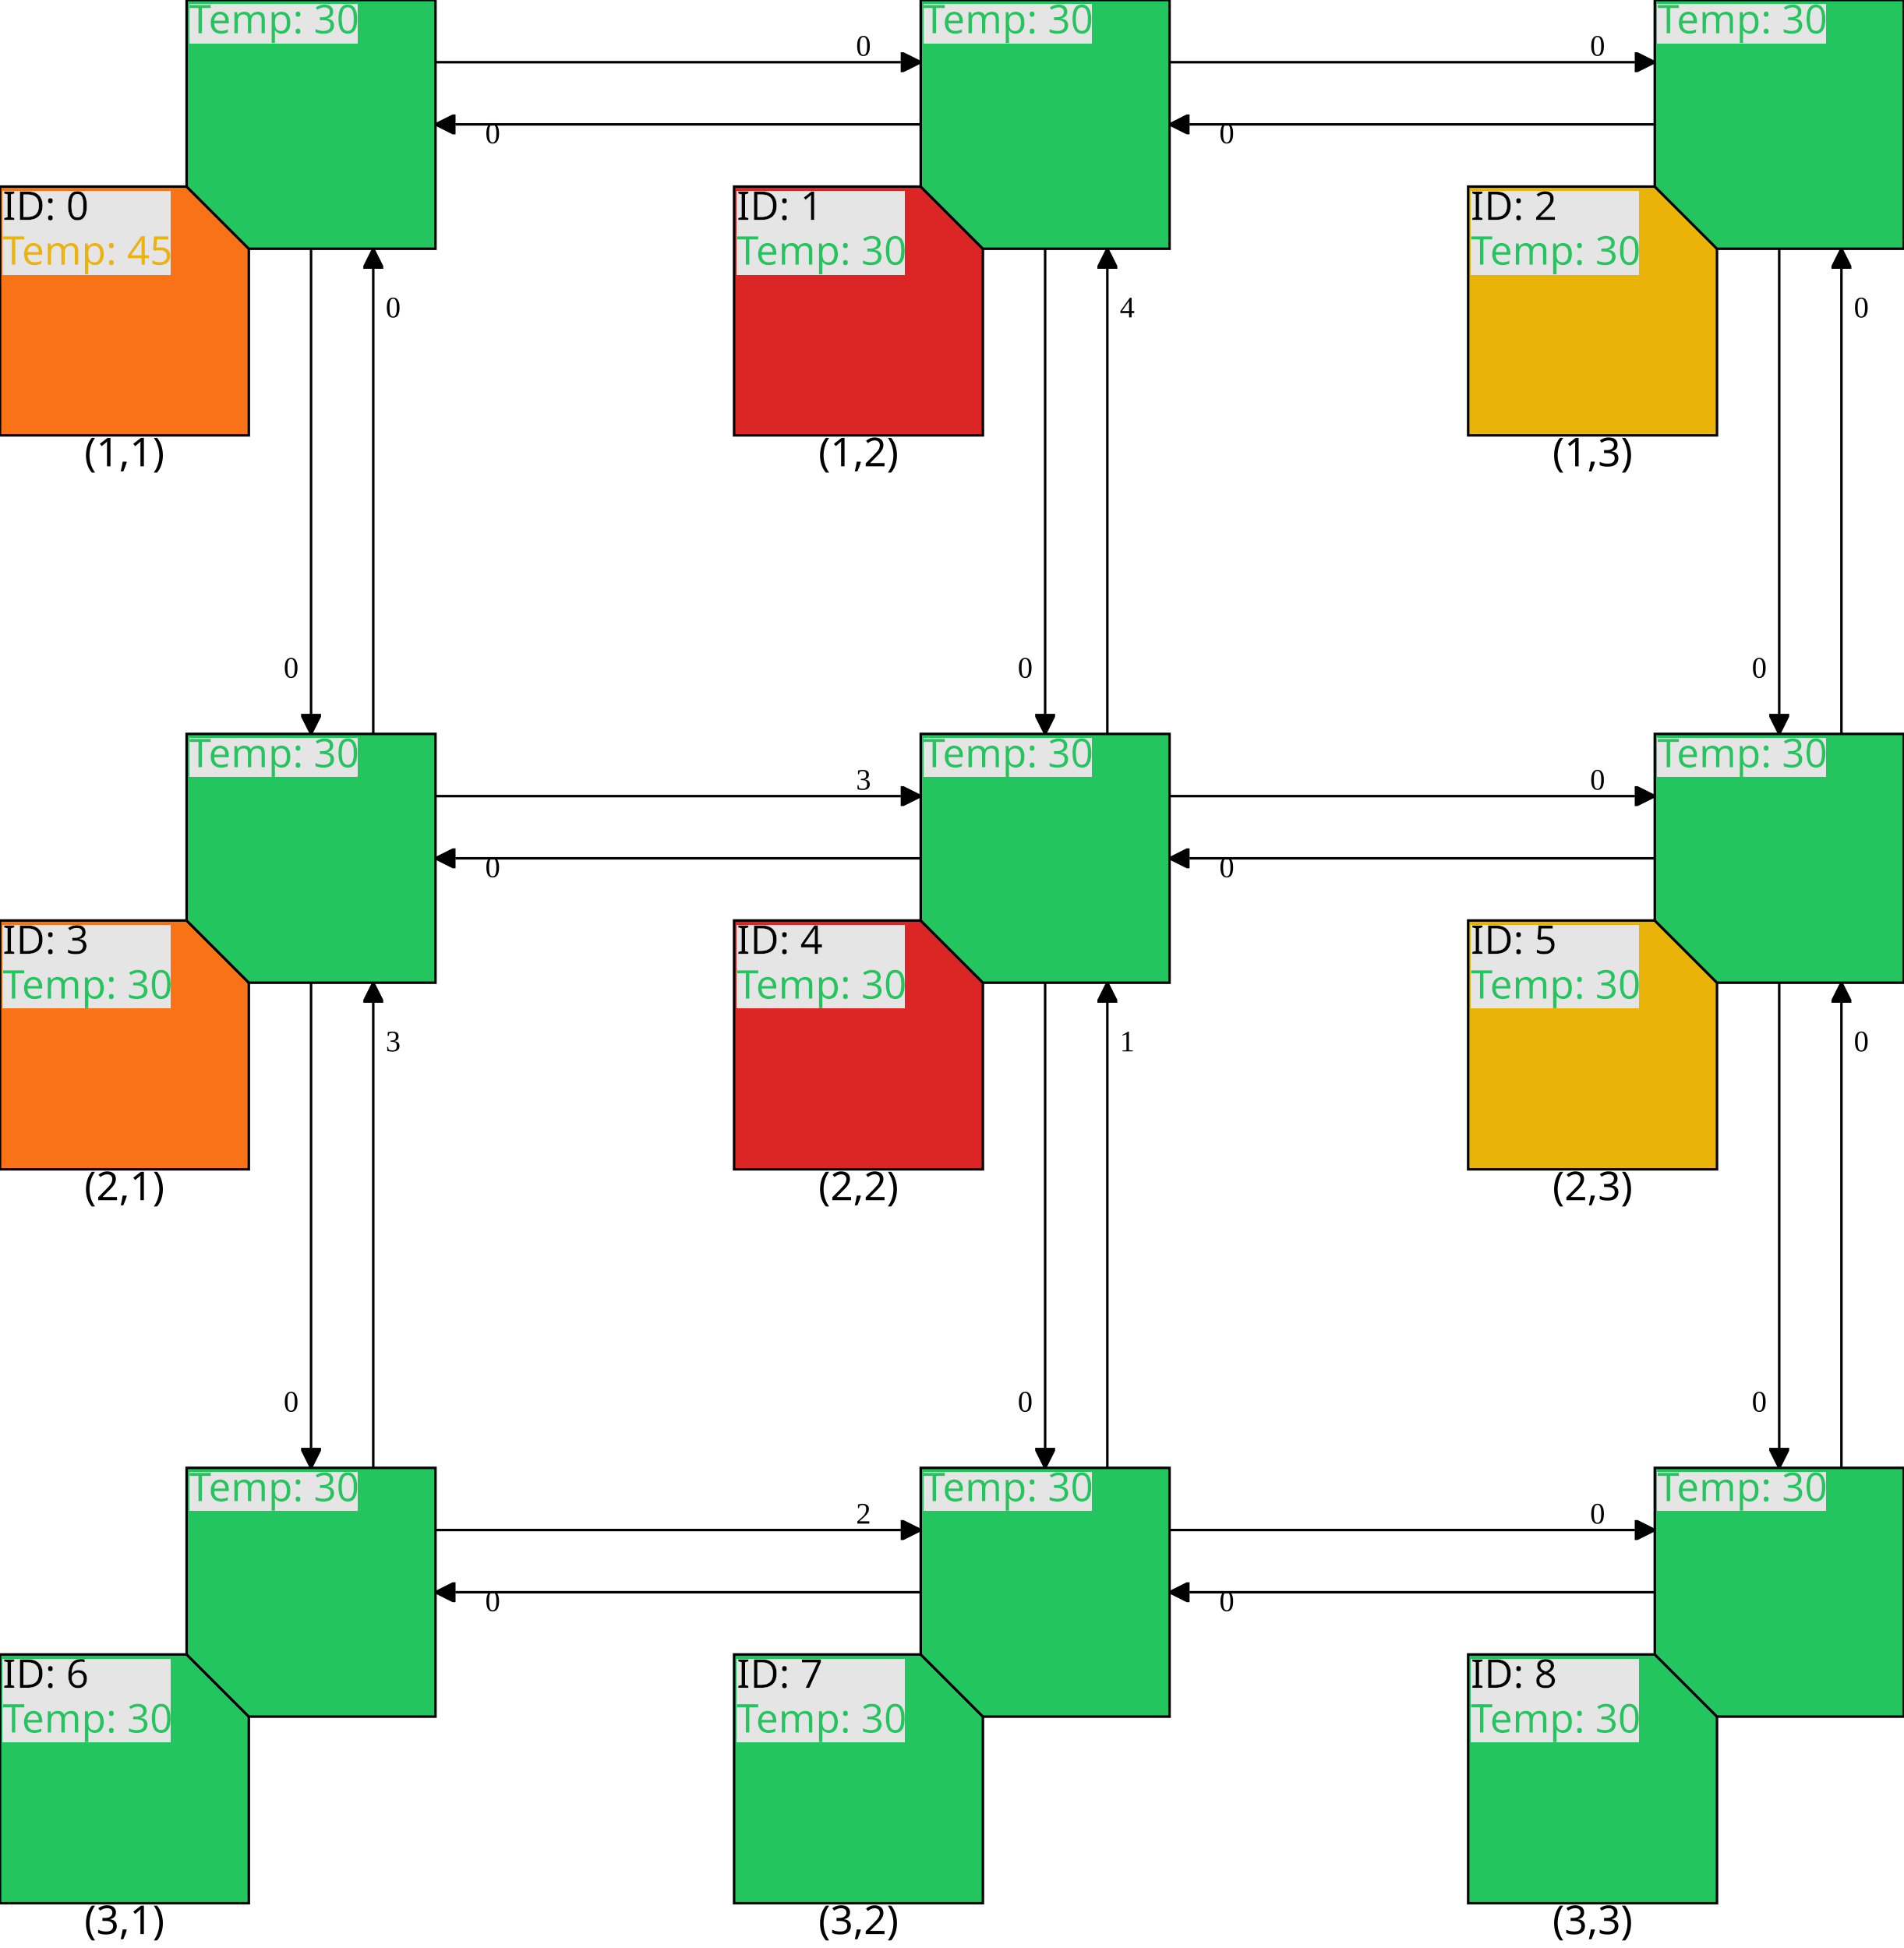
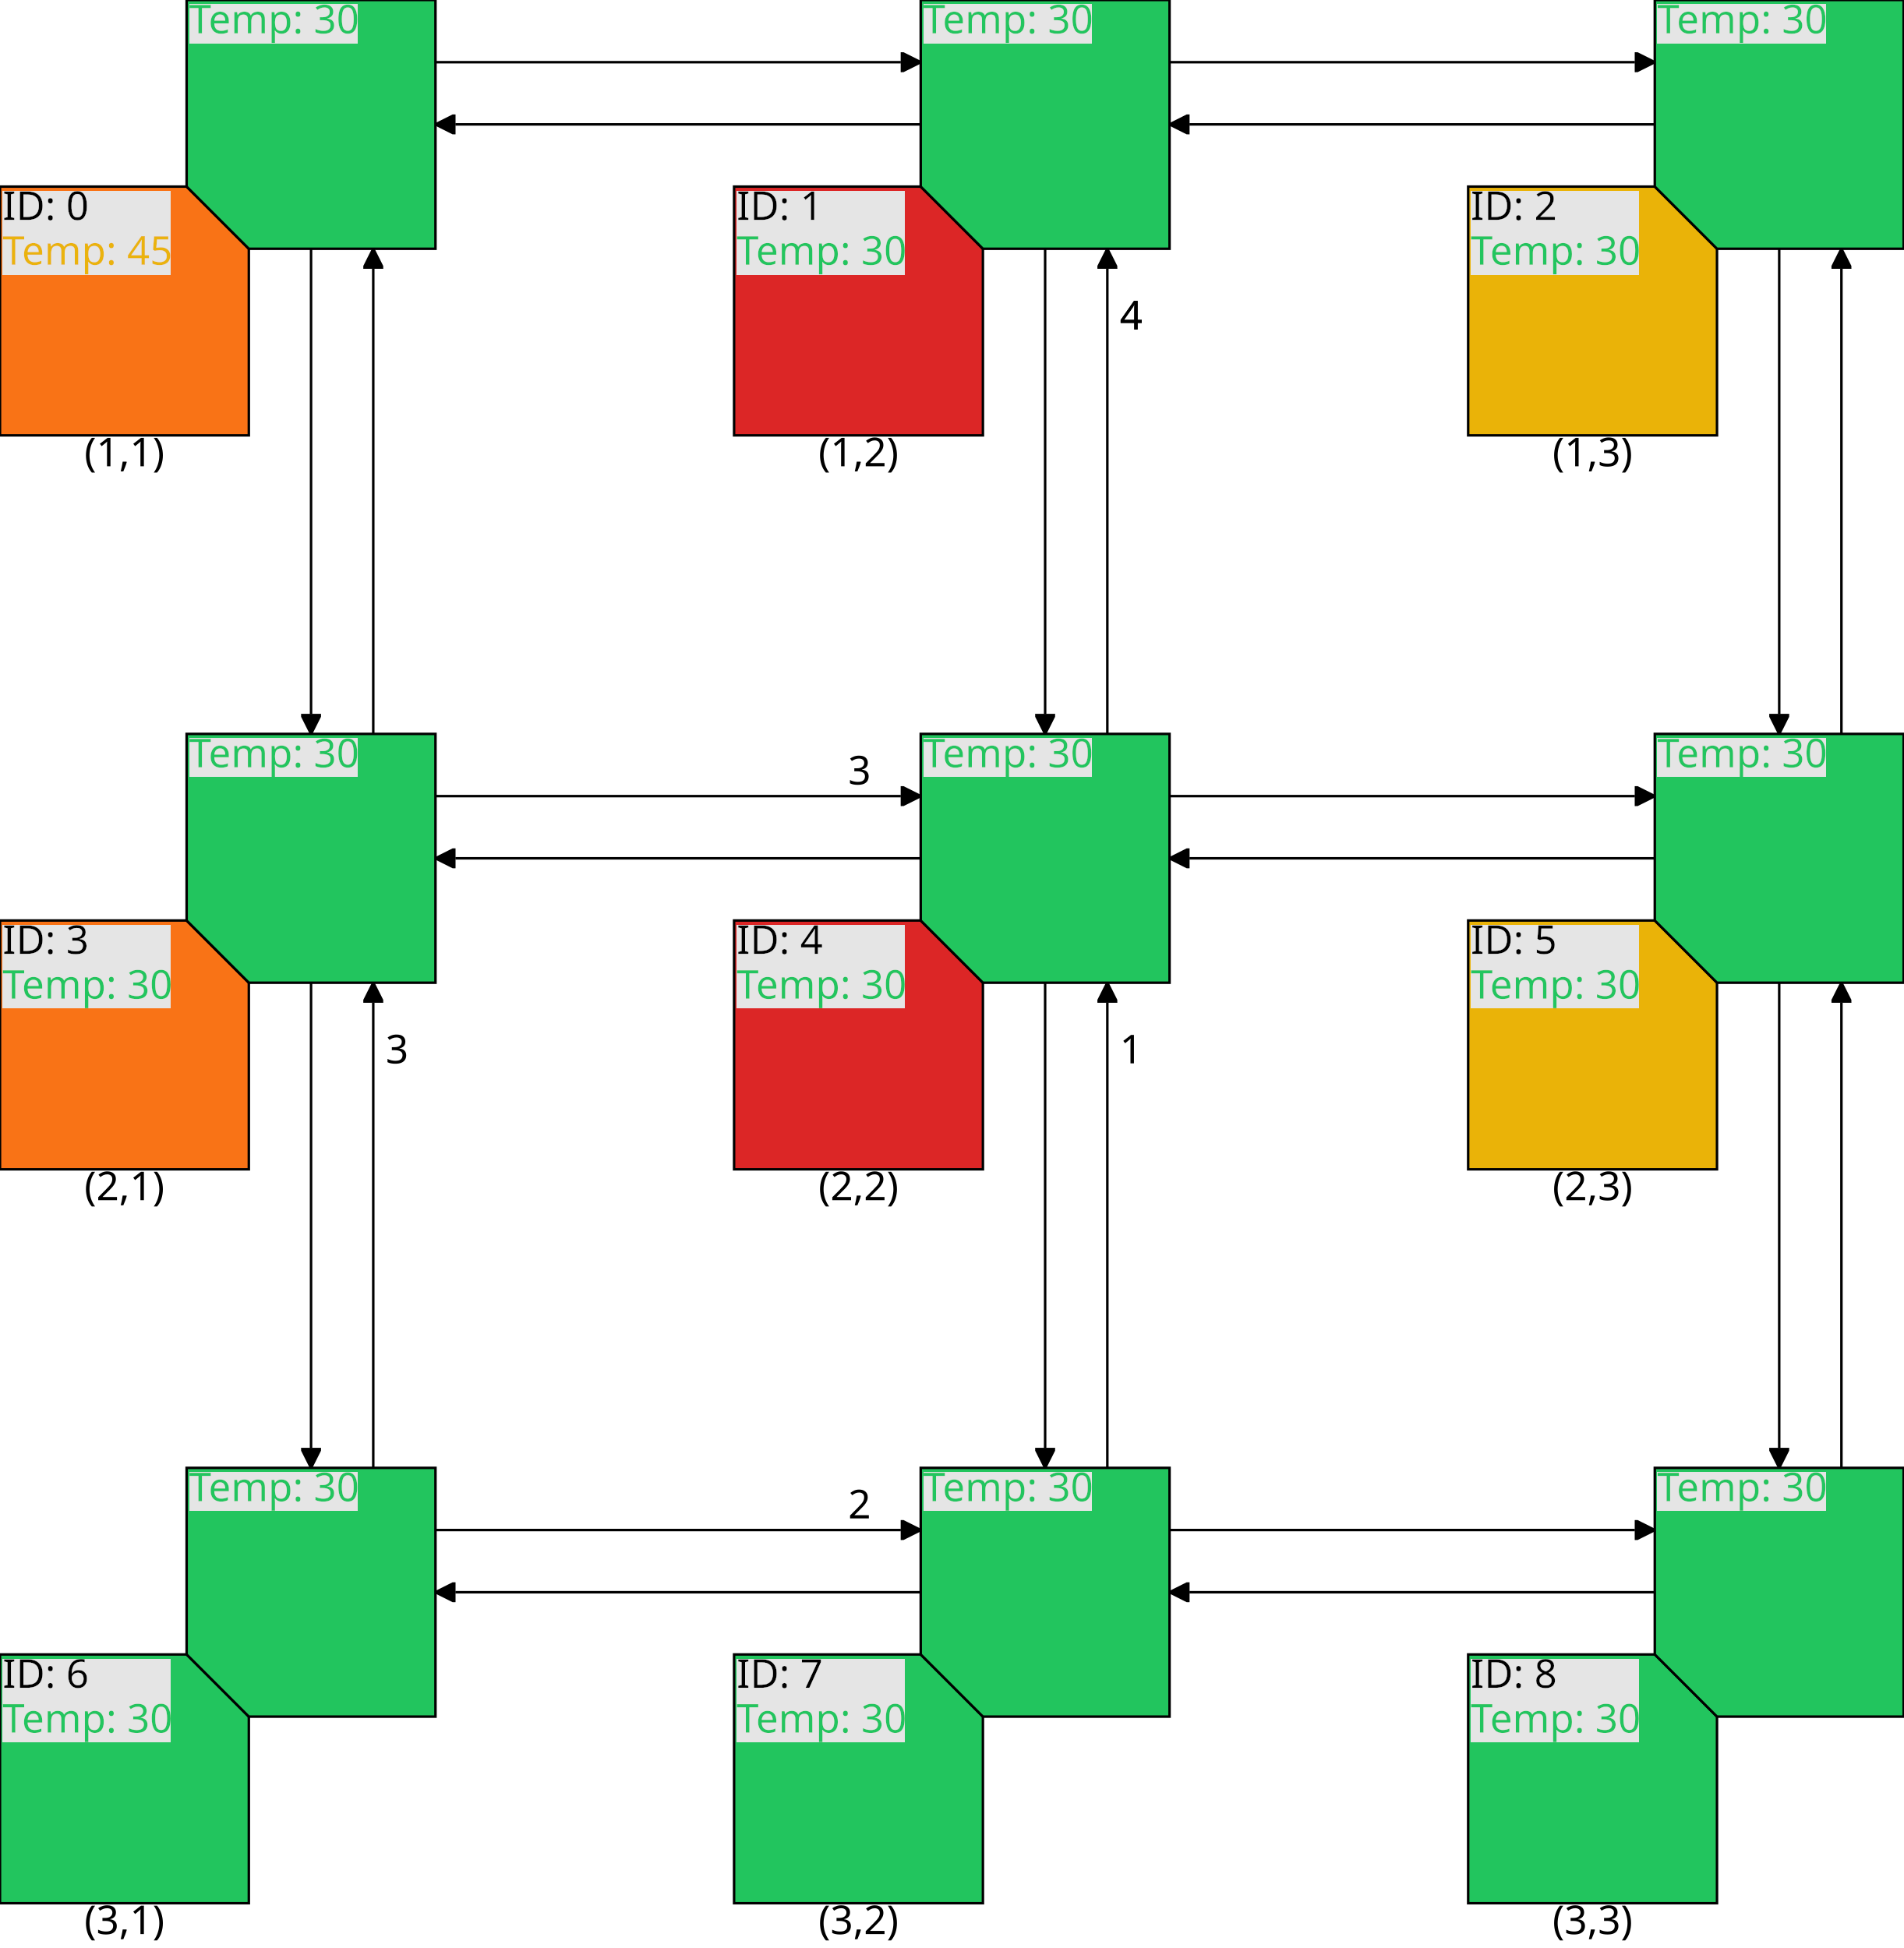
<svg xmlns="http://www.w3.org/2000/svg" preserveAspectRation="xMidYMid meet" class="w-full max-h-full" viewBox="0 0 765 783">
  <defs>
    <marker id="arrowHead" orient="auto" markerWidth="8" markerHeight="8" refY="4">
      <path d="M0,0 M0,0 V8 L8,4 Z" fill="black" fill-rule="evenodd" stroke="black" stroke-linecap="butt" stroke-width="1" />
    </marker>
    <filter x="0" y="0" width="1" height="1" id="textBackground">
      <feFlood flood-color="#e5e5e5" />
      <feComposite in="SourceGraphic" operator="or" />
    </filter>
  </defs>
+   <style>.baseFill{fill: #e5e5e5;}
+ #c0 {fill: #f97316;}
+ #r0 {fill: #22c55e;}
+ #c1 {fill: #dc2626;}
+ #r1 {fill: #22c55e;}
+ #c2 {fill: #eab308;}
+ #r2 {fill: #22c55e;}
+ #c3 {fill: #f97316;}
+ #r3 {fill: #22c55e;}
+ #c4 {fill: #dc2626;}
+ #r4 {fill: #22c55e;}
+ #c5 {fill: #eab308;}
+ #r5 {fill: #22c55e;}
+ #c6 {fill: #22c55e;}
+ #r6 {fill: #22c55e;}
+ #c7 {fill: #22c55e;}
+ #r7 {fill: #22c55e;}
+ #c8 {fill: #22c55e;}
+ #r8 {fill: #22c55e;}</style>
  <g>
    <g>
-       <g id="1,1">
-         <path id="1,1c" d="M0,75 l0,100 l100,0 l0,-75 l-25,-25 l-75,0 Z" fill="#f97316" fill-rule="evenodd" stroke="black" stroke-linecap="butt" stroke-width="1" />
-         <path id="1,1r" d="M75,75 l0,-75 l100,0 l0,100 l-75,0 Z" fill="#22c55e" fill-rule="evenodd" stroke="black" stroke-linecap="butt" stroke-width="1" />
+       <g id="0">
+         <path id="c0" d="M0,75 l0,100 l100,0 l0,-75 l-25,-25 l-75,0 Z" class="baseFill" fill-rule="evenodd" stroke="black" stroke-linecap="butt" stroke-width="1" />
+         <path id="r0" d="M75,75 l0,-75 l100,0 l0,100 l-75,0 Z" class="baseFill" fill-rule="evenodd" stroke="black" stroke-linecap="butt" stroke-width="1" />
      </g>
-       <g id="1,2">
-         <path id="1,2c" d="M295,75 l0,100 l100,0 l0,-75 l-25,-25 l-75,0 Z" fill="#dc2626" fill-rule="evenodd" stroke="black" stroke-linecap="butt" stroke-width="1" />
-         <path id="1,2r" d="M370,75 l0,-75 l100,0 l0,100 l-75,0 Z" fill="#22c55e" fill-rule="evenodd" stroke="black" stroke-linecap="butt" stroke-width="1" />
+       <g id="1">
+         <path id="c1" d="M295,75 l0,100 l100,0 l0,-75 l-25,-25 l-75,0 Z" class="baseFill" fill-rule="evenodd" stroke="black" stroke-linecap="butt" stroke-width="1" />
+         <path id="r1" d="M370,75 l0,-75 l100,0 l0,100 l-75,0 Z" class="baseFill" fill-rule="evenodd" stroke="black" stroke-linecap="butt" stroke-width="1" />
      </g>
-       <g id="1,3">
-         <path id="1,3c" d="M590,75 l0,100 l100,0 l0,-75 l-25,-25 l-75,0 Z" fill="#eab308" fill-rule="evenodd" stroke="black" stroke-linecap="butt" stroke-width="1" />
-         <path id="1,3r" d="M665,75 l0,-75 l100,0 l0,100 l-75,0 Z" fill="#22c55e" fill-rule="evenodd" stroke="black" stroke-linecap="butt" stroke-width="1" />
+       <g id="2">
+         <path id="c2" d="M590,75 l0,100 l100,0 l0,-75 l-25,-25 l-75,0 Z" class="baseFill" fill-rule="evenodd" stroke="black" stroke-linecap="butt" stroke-width="1" />
+         <path id="r2" d="M665,75 l0,-75 l100,0 l0,100 l-75,0 Z" class="baseFill" fill-rule="evenodd" stroke="black" stroke-linecap="butt" stroke-width="1" />
      </g>
-       <g id="2,1">
-         <path id="2,1c" d="M0,370 l0,100 l100,0 l0,-75 l-25,-25 l-75,0 Z" fill="#f97316" fill-rule="evenodd" stroke="black" stroke-linecap="butt" stroke-width="1" />
-         <path id="2,1r" d="M75,370 l0,-75 l100,0 l0,100 l-75,0 Z" fill="#22c55e" fill-rule="evenodd" stroke="black" stroke-linecap="butt" stroke-width="1" />
+       <g id="3">
+         <path id="c3" d="M0,370 l0,100 l100,0 l0,-75 l-25,-25 l-75,0 Z" class="baseFill" fill-rule="evenodd" stroke="black" stroke-linecap="butt" stroke-width="1" />
+         <path id="r3" d="M75,370 l0,-75 l100,0 l0,100 l-75,0 Z" class="baseFill" fill-rule="evenodd" stroke="black" stroke-linecap="butt" stroke-width="1" />
      </g>
-       <g id="2,2">
-         <path id="2,2c" d="M295,370 l0,100 l100,0 l0,-75 l-25,-25 l-75,0 Z" fill="#dc2626" fill-rule="evenodd" stroke="black" stroke-linecap="butt" stroke-width="1" />
-         <path id="2,2r" d="M370,370 l0,-75 l100,0 l0,100 l-75,0 Z" fill="#22c55e" fill-rule="evenodd" stroke="black" stroke-linecap="butt" stroke-width="1" />
+       <g id="4">
+         <path id="c4" d="M295,370 l0,100 l100,0 l0,-75 l-25,-25 l-75,0 Z" class="baseFill" fill-rule="evenodd" stroke="black" stroke-linecap="butt" stroke-width="1" />
+         <path id="r4" d="M370,370 l0,-75 l100,0 l0,100 l-75,0 Z" class="baseFill" fill-rule="evenodd" stroke="black" stroke-linecap="butt" stroke-width="1" />
      </g>
-       <g id="2,3">
-         <path id="2,3c" d="M590,370 l0,100 l100,0 l0,-75 l-25,-25 l-75,0 Z" fill="#eab308" fill-rule="evenodd" stroke="black" stroke-linecap="butt" stroke-width="1" />
-         <path id="2,3r" d="M665,370 l0,-75 l100,0 l0,100 l-75,0 Z" fill="#22c55e" fill-rule="evenodd" stroke="black" stroke-linecap="butt" stroke-width="1" />
+       <g id="5">
+         <path id="c5" d="M590,370 l0,100 l100,0 l0,-75 l-25,-25 l-75,0 Z" class="baseFill" fill-rule="evenodd" stroke="black" stroke-linecap="butt" stroke-width="1" />
+         <path id="r5" d="M665,370 l0,-75 l100,0 l0,100 l-75,0 Z" class="baseFill" fill-rule="evenodd" stroke="black" stroke-linecap="butt" stroke-width="1" />
      </g>
-       <g id="3,1">
-         <path id="3,1c" d="M0,665 l0,100 l100,0 l0,-75 l-25,-25 l-75,0 Z" fill="#22c55e" fill-rule="evenodd" stroke="black" stroke-linecap="butt" stroke-width="1" />
-         <path id="3,1r" d="M75,665 l0,-75 l100,0 l0,100 l-75,0 Z" fill="#22c55e" fill-rule="evenodd" stroke="black" stroke-linecap="butt" stroke-width="1" />
+       <g id="6">
+         <path id="c6" d="M0,665 l0,100 l100,0 l0,-75 l-25,-25 l-75,0 Z" class="baseFill" fill-rule="evenodd" stroke="black" stroke-linecap="butt" stroke-width="1" />
+         <path id="r6" d="M75,665 l0,-75 l100,0 l0,100 l-75,0 Z" class="baseFill" fill-rule="evenodd" stroke="black" stroke-linecap="butt" stroke-width="1" />
      </g>
-       <g id="3,2">
-         <path id="3,2c" d="M295,665 l0,100 l100,0 l0,-75 l-25,-25 l-75,0 Z" fill="#22c55e" fill-rule="evenodd" stroke="black" stroke-linecap="butt" stroke-width="1" />
-         <path id="3,2r" d="M370,665 l0,-75 l100,0 l0,100 l-75,0 Z" fill="#22c55e" fill-rule="evenodd" stroke="black" stroke-linecap="butt" stroke-width="1" />
+       <g id="7">
+         <path id="c7" d="M295,665 l0,100 l100,0 l0,-75 l-25,-25 l-75,0 Z" class="baseFill" fill-rule="evenodd" stroke="black" stroke-linecap="butt" stroke-width="1" />
+         <path id="r7" d="M370,665 l0,-75 l100,0 l0,100 l-75,0 Z" class="baseFill" fill-rule="evenodd" stroke="black" stroke-linecap="butt" stroke-width="1" />
      </g>
-       <g id="3,3">
-         <path id="3,3c" d="M590,665 l0,100 l100,0 l0,-75 l-25,-25 l-75,0 Z" fill="#22c55e" fill-rule="evenodd" stroke="black" stroke-linecap="butt" stroke-width="1" />
-         <path id="3,3r" d="M665,665 l0,-75 l100,0 l0,100 l-75,0 Z" fill="#22c55e" fill-rule="evenodd" stroke="black" stroke-linecap="butt" stroke-width="1" />
+       <g id="8">
+         <path id="c8" d="M590,665 l0,100 l100,0 l0,-75 l-25,-25 l-75,0 Z" class="baseFill" fill-rule="evenodd" stroke="black" stroke-linecap="butt" stroke-width="1" />
+         <path id="r8" d="M665,665 l0,-75 l100,0 l0,100 l-75,0 Z" class="baseFill" fill-rule="evenodd" stroke="black" stroke-linecap="butt" stroke-width="1" />
      </g>
    </g>
    <g>
-       <path id="0-1" d="M175,25 h187" fill="#e5e5e5" fill-rule="evenodd" stroke="black" stroke-linecap="butt" stroke-width="1" marker-end="url(#arrowHead)" />
-       <path id="0-3" d="M125,100 v187" fill="#e5e5e5" fill-rule="evenodd" stroke="black" stroke-linecap="butt" stroke-width="1" marker-end="url(#arrowHead)" />
-       <path id="1-0" d="M370,50 h-187" fill="#e5e5e5" fill-rule="evenodd" stroke="black" stroke-linecap="butt" stroke-width="1" marker-end="url(#arrowHead)" />
-       <path id="1-2" d="M470,25 h187" fill="#e5e5e5" fill-rule="evenodd" stroke="black" stroke-linecap="butt" stroke-width="1" marker-end="url(#arrowHead)" />
-       <path id="1-4" d="M420,100 v187" fill="#e5e5e5" fill-rule="evenodd" stroke="black" stroke-linecap="butt" stroke-width="1" marker-end="url(#arrowHead)" />
-       <path id="2-1" d="M665,50 h-187" fill="#e5e5e5" fill-rule="evenodd" stroke="black" stroke-linecap="butt" stroke-width="1" marker-end="url(#arrowHead)" />
-       <path id="2-5" d="M715,100 v187" fill="#e5e5e5" fill-rule="evenodd" stroke="black" stroke-linecap="butt" stroke-width="1" marker-end="url(#arrowHead)" />
-       <path id="3-0" d="M150,295 v-187" fill="#e5e5e5" fill-rule="evenodd" stroke="black" stroke-linecap="butt" stroke-width="1" marker-end="url(#arrowHead)" />
-       <path id="3-4" d="M175,320 h187" fill="#e5e5e5" fill-rule="evenodd" stroke="black" stroke-linecap="butt" stroke-width="1" marker-end="url(#arrowHead)" />
-       <path id="3-6" d="M125,395 v187" fill="#e5e5e5" fill-rule="evenodd" stroke="black" stroke-linecap="butt" stroke-width="1" marker-end="url(#arrowHead)" />
-       <path id="4-1" d="M445,295 v-187" fill="#e5e5e5" fill-rule="evenodd" stroke="black" stroke-linecap="butt" stroke-width="1" marker-end="url(#arrowHead)" />
-       <path id="4-3" d="M370,345 h-187" fill="#e5e5e5" fill-rule="evenodd" stroke="black" stroke-linecap="butt" stroke-width="1" marker-end="url(#arrowHead)" />
-       <path id="4-5" d="M470,320 h187" fill="#e5e5e5" fill-rule="evenodd" stroke="black" stroke-linecap="butt" stroke-width="1" marker-end="url(#arrowHead)" />
-       <path id="4-7" d="M420,395 v187" fill="#e5e5e5" fill-rule="evenodd" stroke="black" stroke-linecap="butt" stroke-width="1" marker-end="url(#arrowHead)" />
-       <path id="5-2" d="M740,295 v-187" fill="#e5e5e5" fill-rule="evenodd" stroke="black" stroke-linecap="butt" stroke-width="1" marker-end="url(#arrowHead)" />
-       <path id="5-4" d="M665,345 h-187" fill="#e5e5e5" fill-rule="evenodd" stroke="black" stroke-linecap="butt" stroke-width="1" marker-end="url(#arrowHead)" />
-       <path id="5-8" d="M715,395 v187" fill="#e5e5e5" fill-rule="evenodd" stroke="black" stroke-linecap="butt" stroke-width="1" marker-end="url(#arrowHead)" />
-       <path id="6-3" d="M150,590 v-187" fill="#e5e5e5" fill-rule="evenodd" stroke="black" stroke-linecap="butt" stroke-width="1" marker-end="url(#arrowHead)" />
-       <path id="6-7" d="M175,615 h187" fill="#e5e5e5" fill-rule="evenodd" stroke="black" stroke-linecap="butt" stroke-width="1" marker-end="url(#arrowHead)" />
-       <path id="7-4" d="M445,590 v-187" fill="#e5e5e5" fill-rule="evenodd" stroke="black" stroke-linecap="butt" stroke-width="1" marker-end="url(#arrowHead)" />
-       <path id="7-6" d="M370,640 h-187" fill="#e5e5e5" fill-rule="evenodd" stroke="black" stroke-linecap="butt" stroke-width="1" marker-end="url(#arrowHead)" />
-       <path id="7-8" d="M470,615 h187" fill="#e5e5e5" fill-rule="evenodd" stroke="black" stroke-linecap="butt" stroke-width="1" marker-end="url(#arrowHead)" />
-       <path id="8-5" d="M740,590 v-187" fill="#e5e5e5" fill-rule="evenodd" stroke="black" stroke-linecap="butt" stroke-width="1" marker-end="url(#arrowHead)" />
-       <path id="8-7" d="M665,640 h-187" fill="#e5e5e5" fill-rule="evenodd" stroke="black" stroke-linecap="butt" stroke-width="1" marker-end="url(#arrowHead)" />
-       <text x="350" y="25" dominant-baseline="text-after-edge" text-anchor="end">0</text>
-       <text x="120" y="275" dominant-baseline="text-after-edge" text-anchor="end">0</text>
-       <text x="645" y="25" dominant-baseline="text-after-edge" text-anchor="end">0</text>
-       <text x="415" y="275" dominant-baseline="text-after-edge" text-anchor="end">0</text>
-       <text x="195" y="50" dominant-baseline="text-before-edge">0</text>
-       <text x="710" y="275" dominant-baseline="text-after-edge" text-anchor="end">0</text>
-       <text x="490" y="50" dominant-baseline="text-before-edge">0</text>
-       <text x="155" y="120" dominant-baseline="text-before-edge">0</text>
-       <text x="350" y="320" dominant-baseline="text-after-edge" text-anchor="end">3</text>
-       <text x="120" y="570" dominant-baseline="text-after-edge" text-anchor="end">0</text>
-       <text x="450" y="120" dominant-baseline="text-before-edge">4</text>
-       <text x="645" y="320" dominant-baseline="text-after-edge" text-anchor="end">0</text>
-       <text x="415" y="570" dominant-baseline="text-after-edge" text-anchor="end">0</text>
-       <text x="195" y="345" dominant-baseline="text-before-edge">0</text>
-       <text x="745" y="120" dominant-baseline="text-before-edge">0</text>
-       <text x="710" y="570" dominant-baseline="text-after-edge" text-anchor="end">0</text>
-       <text x="490" y="345" dominant-baseline="text-before-edge">0</text>
-       <text x="155" y="415" dominant-baseline="text-before-edge">3</text>
-       <text x="350" y="615" dominant-baseline="text-after-edge" text-anchor="end">2</text>
-       <text x="450" y="415" dominant-baseline="text-before-edge">1</text>
-       <text x="645" y="615" dominant-baseline="text-after-edge" text-anchor="end">0</text>
-       <text x="195" y="640" dominant-baseline="text-before-edge">0</text>
-       <text x="745" y="415" dominant-baseline="text-before-edge">0</text>
-       <text x="490" y="640" dominant-baseline="text-before-edge">0</text>
+       <path id="0-1" d="M175,25 h187" fill-rule="evenodd" stroke="black" stroke-linecap="butt" stroke-width="1" marker-end="url(#arrowHead)" />
+       <path id="0-3" d="M125,100 v187" fill-rule="evenodd" stroke="black" stroke-linecap="butt" stroke-width="1" marker-end="url(#arrowHead)" />
+       <path id="1-0" d="M370,50 h-187" fill-rule="evenodd" stroke="black" stroke-linecap="butt" stroke-width="1" marker-end="url(#arrowHead)" />
+       <path id="1-2" d="M470,25 h187" fill-rule="evenodd" stroke="black" stroke-linecap="butt" stroke-width="1" marker-end="url(#arrowHead)" />
+       <path id="1-4" d="M420,100 v187" fill-rule="evenodd" stroke="black" stroke-linecap="butt" stroke-width="1" marker-end="url(#arrowHead)" />
+       <path id="2-1" d="M665,50 h-187" fill-rule="evenodd" stroke="black" stroke-linecap="butt" stroke-width="1" marker-end="url(#arrowHead)" />
+       <path id="2-5" d="M715,100 v187" fill-rule="evenodd" stroke="black" stroke-linecap="butt" stroke-width="1" marker-end="url(#arrowHead)" />
+       <path id="3-0" d="M150,295 v-187" fill-rule="evenodd" stroke="black" stroke-linecap="butt" stroke-width="1" marker-end="url(#arrowHead)" />
+       <path id="3-4" d="M175,320 h187" fill-rule="evenodd" stroke="black" stroke-linecap="butt" stroke-width="1" marker-end="url(#arrowHead)" />
+       <path id="3-6" d="M125,395 v187" fill-rule="evenodd" stroke="black" stroke-linecap="butt" stroke-width="1" marker-end="url(#arrowHead)" />
+       <path id="4-1" d="M445,295 v-187" fill-rule="evenodd" stroke="black" stroke-linecap="butt" stroke-width="1" marker-end="url(#arrowHead)" />
+       <path id="4-3" d="M370,345 h-187" fill-rule="evenodd" stroke="black" stroke-linecap="butt" stroke-width="1" marker-end="url(#arrowHead)" />
+       <path id="4-5" d="M470,320 h187" fill-rule="evenodd" stroke="black" stroke-linecap="butt" stroke-width="1" marker-end="url(#arrowHead)" />
+       <path id="4-7" d="M420,395 v187" fill-rule="evenodd" stroke="black" stroke-linecap="butt" stroke-width="1" marker-end="url(#arrowHead)" />
+       <path id="5-2" d="M740,295 v-187" fill-rule="evenodd" stroke="black" stroke-linecap="butt" stroke-width="1" marker-end="url(#arrowHead)" />
+       <path id="5-4" d="M665,345 h-187" fill-rule="evenodd" stroke="black" stroke-linecap="butt" stroke-width="1" marker-end="url(#arrowHead)" />
+       <path id="5-8" d="M715,395 v187" fill-rule="evenodd" stroke="black" stroke-linecap="butt" stroke-width="1" marker-end="url(#arrowHead)" />
+       <path id="6-3" d="M150,590 v-187" fill-rule="evenodd" stroke="black" stroke-linecap="butt" stroke-width="1" marker-end="url(#arrowHead)" />
+       <path id="6-7" d="M175,615 h187" fill-rule="evenodd" stroke="black" stroke-linecap="butt" stroke-width="1" marker-end="url(#arrowHead)" />
+       <path id="7-4" d="M445,590 v-187" fill-rule="evenodd" stroke="black" stroke-linecap="butt" stroke-width="1" marker-end="url(#arrowHead)" />
+       <path id="7-6" d="M370,640 h-187" fill-rule="evenodd" stroke="black" stroke-linecap="butt" stroke-width="1" marker-end="url(#arrowHead)" />
+       <path id="7-8" d="M470,615 h187" fill-rule="evenodd" stroke="black" stroke-linecap="butt" stroke-width="1" marker-end="url(#arrowHead)" />
+       <path id="8-5" d="M740,590 v-187" fill-rule="evenodd" stroke="black" stroke-linecap="butt" stroke-width="1" marker-end="url(#arrowHead)" />
+       <path id="8-7" d="M665,640 h-187" fill-rule="evenodd" stroke="black" stroke-linecap="butt" stroke-width="1" marker-end="url(#arrowHead)" />
    </g>
-     <g>
-       <g filter="url(#textBackground)" clip-path="path('m0,0 l0,100 l98,0 l0,-75 l-25,-25 l-75,0 Z')">
-         <text x="1" y="76" font-size="16px" font-family="Roboto Mono" text-anchor="start" dominant-baseline="text-before-edge" fill="black">ID: 0</text>
-         <text x="1" y="94" font-size="16px" font-family="Roboto Mono" text-anchor="start" dominant-baseline="text-before-edge" fill="#eab308">Temp: 45</text>
+     <g id="information">
+       <g>
+         <g filter="url(#textBackground)" clip-path="path('m0,0 l0,100 l98,0 l0,-75 l-25,-25 l-75,0 Z')">
+           <text x="1" y="76" font-size="16px" font-family="Roboto Mono" text-anchor="start" dominant-baseline="text-before-edge" fill="black">ID: 0</text>
+           <text x="1" y="94" font-size="16px" font-family="Roboto Mono" text-anchor="start" dominant-baseline="text-before-edge" fill="#eab308">Temp: 45</text>
+         </g>
+         <g filter="url(#textBackground)" clip-path="path('m0,0 l0,74 l25,25 l73,0 l0,-100 Z')">
+           <text x="76" y="1" font-size="16px" font-family="Roboto Mono" text-anchor="start" dominant-baseline="text-before-edge" fill="#22c55e">Temp: 30</text>
+         </g>
+         <text x="50" y="175" font-size="16px" font-family="Roboto Mono" text-anchor="middle" dominant-baseline="text-before-edge" fill="black">(1,1)</text>
      </g>
-       <g filter="url(#textBackground)" clip-path="path('m0,0 l0,74 l25,25 l73,0 l0,-100 Z')">
-         <text x="76" y="1" font-size="16px" font-family="Roboto Mono" text-anchor="start" dominant-baseline="text-before-edge" fill="#22c55e">Temp: 30</text>
+       <g>
+         <g filter="url(#textBackground)" clip-path="path('m0,0 l0,100 l98,0 l0,-75 l-25,-25 l-75,0 Z')">
+           <text x="296" y="76" font-size="16px" font-family="Roboto Mono" text-anchor="start" dominant-baseline="text-before-edge" fill="black">ID: 1</text>
+           <text x="296" y="94" font-size="16px" font-family="Roboto Mono" text-anchor="start" dominant-baseline="text-before-edge" fill="#22c55e">Temp: 30</text>
+         </g>
+         <g filter="url(#textBackground)" clip-path="path('m0,0 l0,74 l25,25 l73,0 l0,-100 Z')">
+           <text x="371" y="1" font-size="16px" font-family="Roboto Mono" text-anchor="start" dominant-baseline="text-before-edge" fill="#22c55e">Temp: 30</text>
+         </g>
+         <text x="345" y="175" font-size="16px" font-family="Roboto Mono" text-anchor="middle" dominant-baseline="text-before-edge" fill="black">(1,2)</text>
      </g>
-       <text x="50" y="175" font-size="16px" font-family="Roboto Mono" text-anchor="middle" dominant-baseline="text-before-edge" fill="black">(1,1)</text>
-     </g>
-     <g>
-       <g filter="url(#textBackground)" clip-path="path('m0,0 l0,100 l98,0 l0,-75 l-25,-25 l-75,0 Z')">
-         <text x="296" y="76" font-size="16px" font-family="Roboto Mono" text-anchor="start" dominant-baseline="text-before-edge" fill="black">ID: 1</text>
-         <text x="296" y="94" font-size="16px" font-family="Roboto Mono" text-anchor="start" dominant-baseline="text-before-edge" fill="#22c55e">Temp: 30</text>
+       <g>
+         <g filter="url(#textBackground)" clip-path="path('m0,0 l0,100 l98,0 l0,-75 l-25,-25 l-75,0 Z')">
+           <text x="591" y="76" font-size="16px" font-family="Roboto Mono" text-anchor="start" dominant-baseline="text-before-edge" fill="black">ID: 2</text>
+           <text x="591" y="94" font-size="16px" font-family="Roboto Mono" text-anchor="start" dominant-baseline="text-before-edge" fill="#22c55e">Temp: 30</text>
+         </g>
+         <g filter="url(#textBackground)" clip-path="path('m0,0 l0,74 l25,25 l73,0 l0,-100 Z')">
+           <text x="666" y="1" font-size="16px" font-family="Roboto Mono" text-anchor="start" dominant-baseline="text-before-edge" fill="#22c55e">Temp: 30</text>
+         </g>
+         <text x="640" y="175" font-size="16px" font-family="Roboto Mono" text-anchor="middle" dominant-baseline="text-before-edge" fill="black">(1,3)</text>
      </g>
-       <g filter="url(#textBackground)" clip-path="path('m0,0 l0,74 l25,25 l73,0 l0,-100 Z')">
-         <text x="371" y="1" font-size="16px" font-family="Roboto Mono" text-anchor="start" dominant-baseline="text-before-edge" fill="#22c55e">Temp: 30</text>
+       <g>
+         <g filter="url(#textBackground)" clip-path="path('m0,0 l0,100 l98,0 l0,-75 l-25,-25 l-75,0 Z')">
+           <text x="1" y="371" font-size="16px" font-family="Roboto Mono" text-anchor="start" dominant-baseline="text-before-edge" fill="black">ID: 3</text>
+           <text x="1" y="389" font-size="16px" font-family="Roboto Mono" text-anchor="start" dominant-baseline="text-before-edge" fill="#22c55e">Temp: 30</text>
+         </g>
+         <g filter="url(#textBackground)" clip-path="path('m0,0 l0,74 l25,25 l73,0 l0,-100 Z')">
+           <text x="76" y="296" font-size="16px" font-family="Roboto Mono" text-anchor="start" dominant-baseline="text-before-edge" fill="#22c55e">Temp: 30</text>
+         </g>
+         <text x="50" y="470" font-size="16px" font-family="Roboto Mono" text-anchor="middle" dominant-baseline="text-before-edge" fill="black">(2,1)</text>
+         <text x="350" y="320" font-size="16px" font-family="Roboto Mono" text-anchor="end" dominant-baseline="text-after-edge" fill="black">3</text>
      </g>
-       <text x="345" y="175" font-size="16px" font-family="Roboto Mono" text-anchor="middle" dominant-baseline="text-before-edge" fill="black">(1,2)</text>
-     </g>
-     <g>
-       <g filter="url(#textBackground)" clip-path="path('m0,0 l0,100 l98,0 l0,-75 l-25,-25 l-75,0 Z')">
-         <text x="591" y="76" font-size="16px" font-family="Roboto Mono" text-anchor="start" dominant-baseline="text-before-edge" fill="black">ID: 2</text>
-         <text x="591" y="94" font-size="16px" font-family="Roboto Mono" text-anchor="start" dominant-baseline="text-before-edge" fill="#22c55e">Temp: 30</text>
+       <g>
+         <g filter="url(#textBackground)" clip-path="path('m0,0 l0,100 l98,0 l0,-75 l-25,-25 l-75,0 Z')">
+           <text x="296" y="371" font-size="16px" font-family="Roboto Mono" text-anchor="start" dominant-baseline="text-before-edge" fill="black">ID: 4</text>
+           <text x="296" y="389" font-size="16px" font-family="Roboto Mono" text-anchor="start" dominant-baseline="text-before-edge" fill="#22c55e">Temp: 30</text>
+         </g>
+         <g filter="url(#textBackground)" clip-path="path('m0,0 l0,74 l25,25 l73,0 l0,-100 Z')">
+           <text x="371" y="296" font-size="16px" font-family="Roboto Mono" text-anchor="start" dominant-baseline="text-before-edge" fill="#22c55e">Temp: 30</text>
+         </g>
+         <text x="345" y="470" font-size="16px" font-family="Roboto Mono" text-anchor="middle" dominant-baseline="text-before-edge" fill="black">(2,2)</text>
+         <text x="450" y="120" font-size="16px" font-family="Roboto Mono" text-anchor="start" dominant-baseline="text-before-edge" fill="black">4</text>
+         <text x="450" y="120" font-size="16px" font-family="Roboto Mono" text-anchor="start" dominant-baseline="text-before-edge" fill="black">4</text>
      </g>
-       <g filter="url(#textBackground)" clip-path="path('m0,0 l0,74 l25,25 l73,0 l0,-100 Z')">
-         <text x="666" y="1" font-size="16px" font-family="Roboto Mono" text-anchor="start" dominant-baseline="text-before-edge" fill="#22c55e">Temp: 30</text>
+       <g>
+         <g filter="url(#textBackground)" clip-path="path('m0,0 l0,100 l98,0 l0,-75 l-25,-25 l-75,0 Z')">
+           <text x="591" y="371" font-size="16px" font-family="Roboto Mono" text-anchor="start" dominant-baseline="text-before-edge" fill="black">ID: 5</text>
+           <text x="591" y="389" font-size="16px" font-family="Roboto Mono" text-anchor="start" dominant-baseline="text-before-edge" fill="#22c55e">Temp: 30</text>
+         </g>
+         <g filter="url(#textBackground)" clip-path="path('m0,0 l0,74 l25,25 l73,0 l0,-100 Z')">
+           <text x="666" y="296" font-size="16px" font-family="Roboto Mono" text-anchor="start" dominant-baseline="text-before-edge" fill="#22c55e">Temp: 30</text>
+         </g>
+         <text x="640" y="470" font-size="16px" font-family="Roboto Mono" text-anchor="middle" dominant-baseline="text-before-edge" fill="black">(2,3)</text>
      </g>
-       <text x="640" y="175" font-size="16px" font-family="Roboto Mono" text-anchor="middle" dominant-baseline="text-before-edge" fill="black">(1,3)</text>
-     </g>
-     <g>
-       <g filter="url(#textBackground)" clip-path="path('m0,0 l0,100 l98,0 l0,-75 l-25,-25 l-75,0 Z')">
-         <text x="1" y="371" font-size="16px" font-family="Roboto Mono" text-anchor="start" dominant-baseline="text-before-edge" fill="black">ID: 3</text>
-         <text x="1" y="389" font-size="16px" font-family="Roboto Mono" text-anchor="start" dominant-baseline="text-before-edge" fill="#22c55e">Temp: 30</text>
+       <g>
+         <g filter="url(#textBackground)" clip-path="path('m0,0 l0,100 l98,0 l0,-75 l-25,-25 l-75,0 Z')">
+           <text x="1" y="666" font-size="16px" font-family="Roboto Mono" text-anchor="start" dominant-baseline="text-before-edge" fill="black">ID: 6</text>
+           <text x="1" y="684" font-size="16px" font-family="Roboto Mono" text-anchor="start" dominant-baseline="text-before-edge" fill="#22c55e">Temp: 30</text>
+         </g>
+         <g filter="url(#textBackground)" clip-path="path('m0,0 l0,74 l25,25 l73,0 l0,-100 Z')">
+           <text x="76" y="591" font-size="16px" font-family="Roboto Mono" text-anchor="start" dominant-baseline="text-before-edge" fill="#22c55e">Temp: 30</text>
+         </g>
+         <text x="50" y="765" font-size="16px" font-family="Roboto Mono" text-anchor="middle" dominant-baseline="text-before-edge" fill="black">(3,1)</text>
+         <text x="155" y="415" font-size="16px" font-family="Roboto Mono" text-anchor="start" dominant-baseline="text-before-edge" fill="black">3</text>
+         <text x="350" y="615" font-size="16px" font-family="Roboto Mono" text-anchor="end" dominant-baseline="text-after-edge" fill="black">2</text>
      </g>
-       <g filter="url(#textBackground)" clip-path="path('m0,0 l0,74 l25,25 l73,0 l0,-100 Z')">
-         <text x="76" y="296" font-size="16px" font-family="Roboto Mono" text-anchor="start" dominant-baseline="text-before-edge" fill="#22c55e">Temp: 30</text>
+       <g>
+         <g filter="url(#textBackground)" clip-path="path('m0,0 l0,100 l98,0 l0,-75 l-25,-25 l-75,0 Z')">
+           <text x="296" y="666" font-size="16px" font-family="Roboto Mono" text-anchor="start" dominant-baseline="text-before-edge" fill="black">ID: 7</text>
+           <text x="296" y="684" font-size="16px" font-family="Roboto Mono" text-anchor="start" dominant-baseline="text-before-edge" fill="#22c55e">Temp: 30</text>
+         </g>
+         <g filter="url(#textBackground)" clip-path="path('m0,0 l0,74 l25,25 l73,0 l0,-100 Z')">
+           <text x="371" y="591" font-size="16px" font-family="Roboto Mono" text-anchor="start" dominant-baseline="text-before-edge" fill="#22c55e">Temp: 30</text>
+         </g>
+         <text x="345" y="765" font-size="16px" font-family="Roboto Mono" text-anchor="middle" dominant-baseline="text-before-edge" fill="black">(3,2)</text>
+         <text x="450" y="415" font-size="16px" font-family="Roboto Mono" text-anchor="start" dominant-baseline="text-before-edge" fill="black">1</text>
      </g>
-       <text x="50" y="470" font-size="16px" font-family="Roboto Mono" text-anchor="middle" dominant-baseline="text-before-edge" fill="black">(2,1)</text>
-     </g>
-     <g>
-       <g filter="url(#textBackground)" clip-path="path('m0,0 l0,100 l98,0 l0,-75 l-25,-25 l-75,0 Z')">
-         <text x="296" y="371" font-size="16px" font-family="Roboto Mono" text-anchor="start" dominant-baseline="text-before-edge" fill="black">ID: 4</text>
-         <text x="296" y="389" font-size="16px" font-family="Roboto Mono" text-anchor="start" dominant-baseline="text-before-edge" fill="#22c55e">Temp: 30</text>
+       <g>
+         <g filter="url(#textBackground)" clip-path="path('m0,0 l0,100 l98,0 l0,-75 l-25,-25 l-75,0 Z')">
+           <text x="591" y="666" font-size="16px" font-family="Roboto Mono" text-anchor="start" dominant-baseline="text-before-edge" fill="black">ID: 8</text>
+           <text x="591" y="684" font-size="16px" font-family="Roboto Mono" text-anchor="start" dominant-baseline="text-before-edge" fill="#22c55e">Temp: 30</text>
+         </g>
+         <g filter="url(#textBackground)" clip-path="path('m0,0 l0,74 l25,25 l73,0 l0,-100 Z')">
+           <text x="666" y="591" font-size="16px" font-family="Roboto Mono" text-anchor="start" dominant-baseline="text-before-edge" fill="#22c55e">Temp: 30</text>
+         </g>
+         <text x="640" y="765" font-size="16px" font-family="Roboto Mono" text-anchor="middle" dominant-baseline="text-before-edge" fill="black">(3,3)</text>
      </g>
-       <g filter="url(#textBackground)" clip-path="path('m0,0 l0,74 l25,25 l73,0 l0,-100 Z')">
-         <text x="371" y="296" font-size="16px" font-family="Roboto Mono" text-anchor="start" dominant-baseline="text-before-edge" fill="#22c55e">Temp: 30</text>
-       </g>
-       <text x="345" y="470" font-size="16px" font-family="Roboto Mono" text-anchor="middle" dominant-baseline="text-before-edge" fill="black">(2,2)</text>
-     </g>
-     <g>
-       <g filter="url(#textBackground)" clip-path="path('m0,0 l0,100 l98,0 l0,-75 l-25,-25 l-75,0 Z')">
-         <text x="591" y="371" font-size="16px" font-family="Roboto Mono" text-anchor="start" dominant-baseline="text-before-edge" fill="black">ID: 5</text>
-         <text x="591" y="389" font-size="16px" font-family="Roboto Mono" text-anchor="start" dominant-baseline="text-before-edge" fill="#22c55e">Temp: 30</text>
-       </g>
-       <g filter="url(#textBackground)" clip-path="path('m0,0 l0,74 l25,25 l73,0 l0,-100 Z')">
-         <text x="666" y="296" font-size="16px" font-family="Roboto Mono" text-anchor="start" dominant-baseline="text-before-edge" fill="#22c55e">Temp: 30</text>
-       </g>
-       <text x="640" y="470" font-size="16px" font-family="Roboto Mono" text-anchor="middle" dominant-baseline="text-before-edge" fill="black">(2,3)</text>
-     </g>
-     <g>
-       <g filter="url(#textBackground)" clip-path="path('m0,0 l0,100 l98,0 l0,-75 l-25,-25 l-75,0 Z')">
-         <text x="1" y="666" font-size="16px" font-family="Roboto Mono" text-anchor="start" dominant-baseline="text-before-edge" fill="black">ID: 6</text>
-         <text x="1" y="684" font-size="16px" font-family="Roboto Mono" text-anchor="start" dominant-baseline="text-before-edge" fill="#22c55e">Temp: 30</text>
-       </g>
-       <g filter="url(#textBackground)" clip-path="path('m0,0 l0,74 l25,25 l73,0 l0,-100 Z')">
-         <text x="76" y="591" font-size="16px" font-family="Roboto Mono" text-anchor="start" dominant-baseline="text-before-edge" fill="#22c55e">Temp: 30</text>
-       </g>
-       <text x="50" y="765" font-size="16px" font-family="Roboto Mono" text-anchor="middle" dominant-baseline="text-before-edge" fill="black">(3,1)</text>
-     </g>
-     <g>
-       <g filter="url(#textBackground)" clip-path="path('m0,0 l0,100 l98,0 l0,-75 l-25,-25 l-75,0 Z')">
-         <text x="296" y="666" font-size="16px" font-family="Roboto Mono" text-anchor="start" dominant-baseline="text-before-edge" fill="black">ID: 7</text>
-         <text x="296" y="684" font-size="16px" font-family="Roboto Mono" text-anchor="start" dominant-baseline="text-before-edge" fill="#22c55e">Temp: 30</text>
-       </g>
-       <g filter="url(#textBackground)" clip-path="path('m0,0 l0,74 l25,25 l73,0 l0,-100 Z')">
-         <text x="371" y="591" font-size="16px" font-family="Roboto Mono" text-anchor="start" dominant-baseline="text-before-edge" fill="#22c55e">Temp: 30</text>
-       </g>
-       <text x="345" y="765" font-size="16px" font-family="Roboto Mono" text-anchor="middle" dominant-baseline="text-before-edge" fill="black">(3,2)</text>
-     </g>
-     <g>
-       <g filter="url(#textBackground)" clip-path="path('m0,0 l0,100 l98,0 l0,-75 l-25,-25 l-75,0 Z')">
-         <text x="591" y="666" font-size="16px" font-family="Roboto Mono" text-anchor="start" dominant-baseline="text-before-edge" fill="black">ID: 8</text>
-         <text x="591" y="684" font-size="16px" font-family="Roboto Mono" text-anchor="start" dominant-baseline="text-before-edge" fill="#22c55e">Temp: 30</text>
-       </g>
-       <g filter="url(#textBackground)" clip-path="path('m0,0 l0,74 l25,25 l73,0 l0,-100 Z')">
-         <text x="666" y="591" font-size="16px" font-family="Roboto Mono" text-anchor="start" dominant-baseline="text-before-edge" fill="#22c55e">Temp: 30</text>
-       </g>
-       <text x="640" y="765" font-size="16px" font-family="Roboto Mono" text-anchor="middle" dominant-baseline="text-before-edge" fill="black">(3,3)</text>
    </g>
  </g>
  <rect width="100%" height="100%" fill="none" stroke="#ff0000" stroke-width="1" opacity="0" />
</svg>
